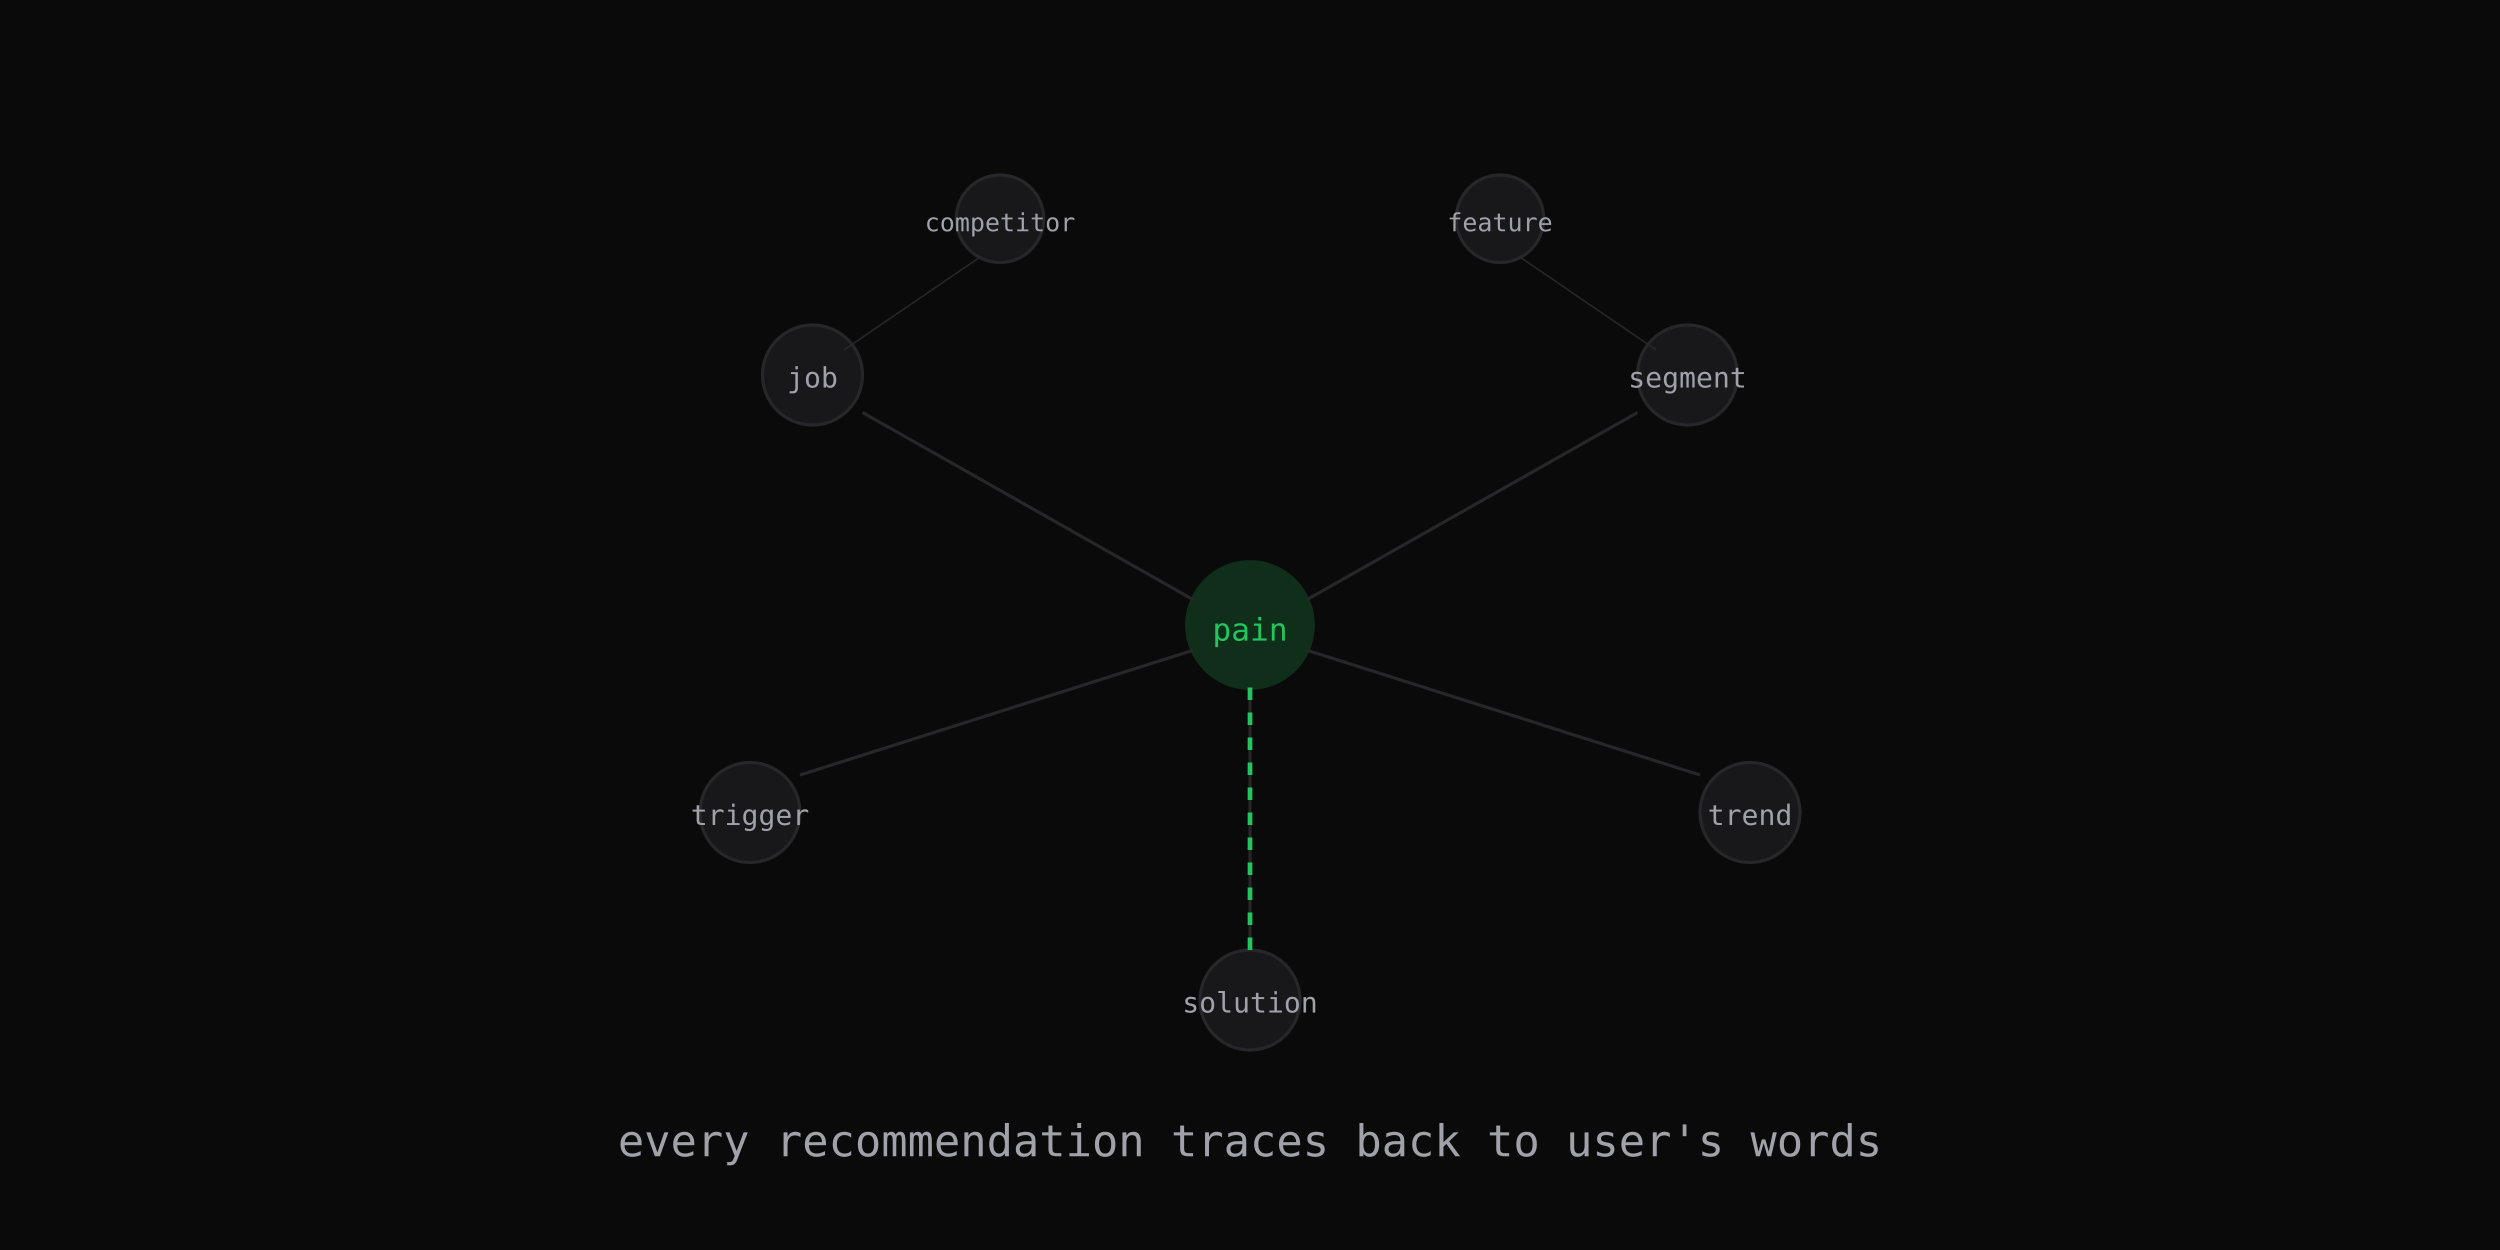
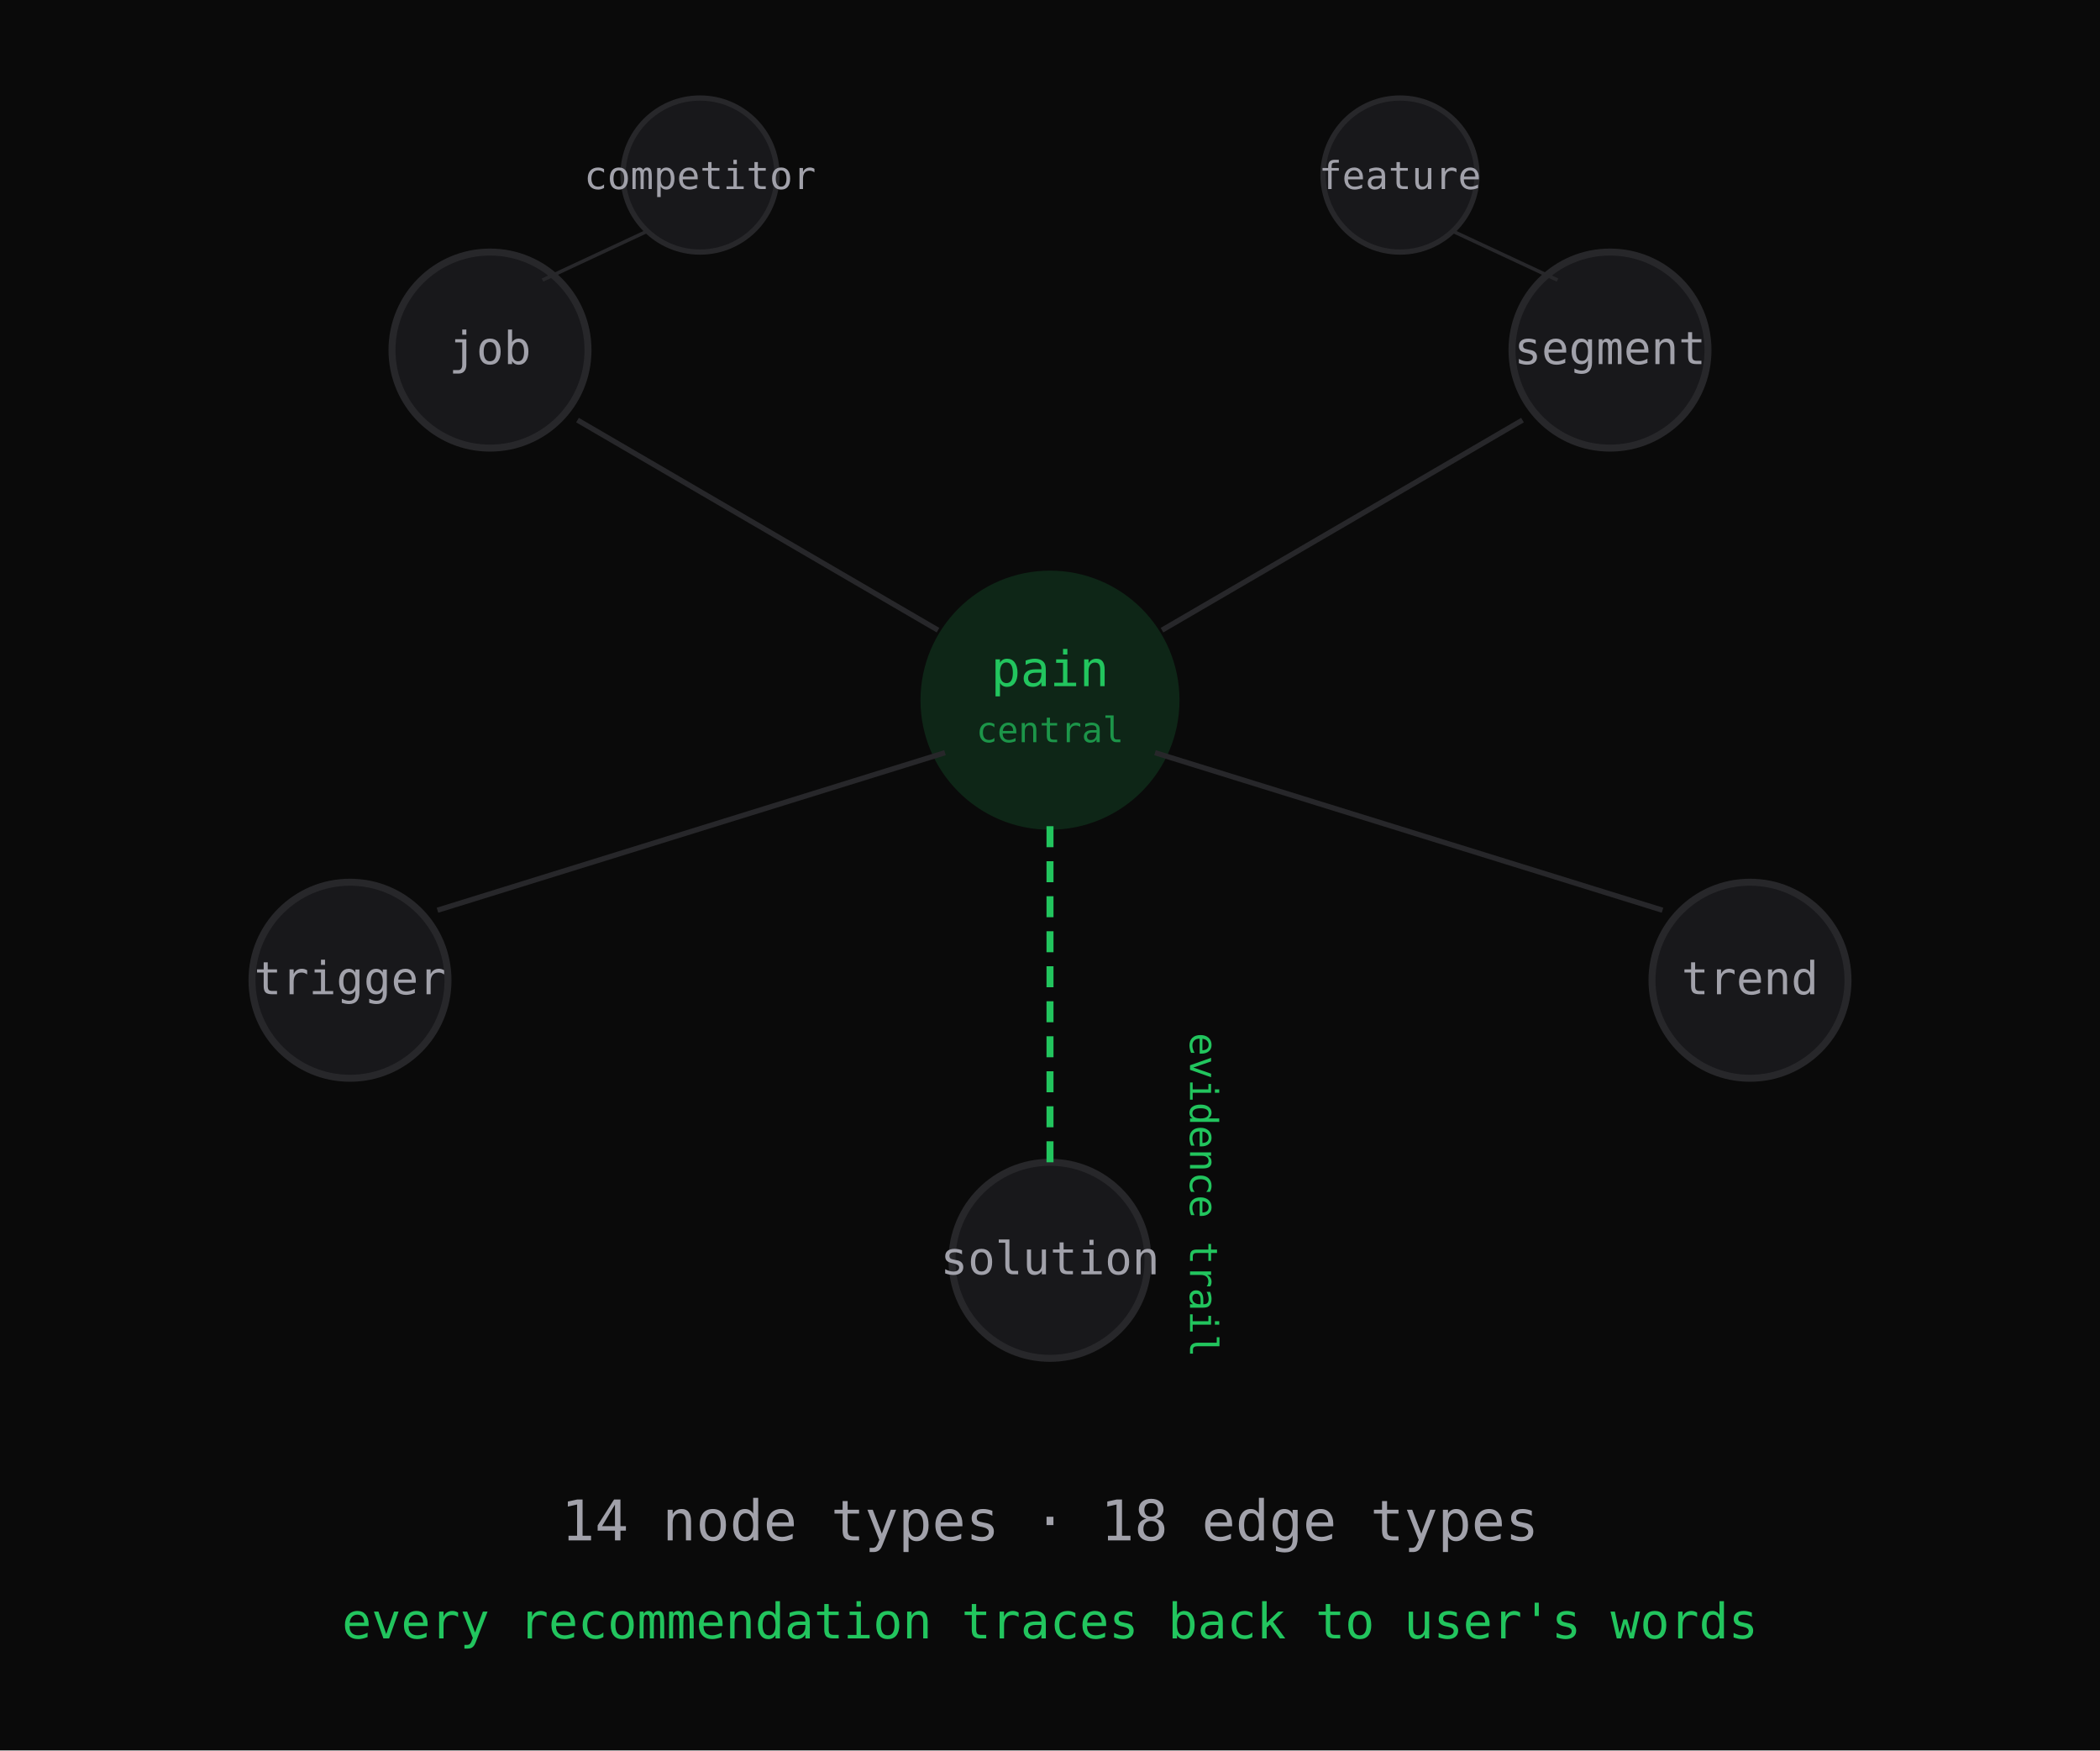
- <svg xmlns="http://www.w3.org/2000/svg" viewBox="0 0 800 400" fill="none">
-   <rect width="800" height="400" fill="#0a0a0a" />
-   <g transform="translate(400,200)">
-     <circle cx="0" cy="0" r="20" fill="#22c55e" opacity="0.2" stroke="#22c55e" stroke-width="1.5" />
-     <text x="0" y="5" fill="#22c55e" font-family="monospace" font-size="10" text-anchor="middle">pain</text>
-     <circle cx="-140" cy="-80" r="16" fill="#18181b" stroke="#27272a" />
-     <text x="-140" y="-76" fill="#a1a1aa" font-family="monospace" font-size="9" text-anchor="middle">job</text>
-     <circle cx="140" cy="-80" r="16" fill="#18181b" stroke="#27272a" />
-     <text x="140" y="-76" fill="#a1a1aa" font-family="monospace" font-size="9" text-anchor="middle">segment</text>
-     <circle cx="-160" cy="60" r="16" fill="#18181b" stroke="#27272a" />
-     <text x="-160" y="64" fill="#a1a1aa" font-family="monospace" font-size="9" text-anchor="middle">trigger</text>
-     <circle cx="160" cy="60" r="16" fill="#18181b" stroke="#27272a" />
-     <text x="160" y="64" fill="#a1a1aa" font-family="monospace" font-size="9" text-anchor="middle">trend</text>
-     <circle cx="0" cy="120" r="16" fill="#18181b" stroke="#27272a" />
-     <text x="0" y="124" fill="#a1a1aa" font-family="monospace" font-size="9" text-anchor="middle">solution</text>
-     <circle cx="-80" cy="-130" r="14" fill="#18181b" stroke="#27272a" />
-     <text x="-80" y="-126" fill="#a1a1aa" font-family="monospace" font-size="8" text-anchor="middle">competitor</text>
-     <circle cx="80" cy="-130" r="14" fill="#18181b" stroke="#27272a" />
-     <text x="80" y="-126" fill="#a1a1aa" font-family="monospace" font-size="8" text-anchor="middle">feature</text>
-     <line x1="-18" y1="-8" x2="-124" y2="-68" stroke="#27272a" stroke-width="1" />
-     <line x1="18" y1="-8" x2="124" y2="-68" stroke="#27272a" stroke-width="1" />
-     <line x1="-18" y1="8" x2="-144" y2="48" stroke="#27272a" stroke-width="1" />
-     <line x1="18" y1="8" x2="144" y2="48" stroke="#27272a" stroke-width="1" />
-     <line x1="0" y1="20" x2="0" y2="104" stroke="#27272a" stroke-width="1" />
-     <line x1="-130" y1="-88" x2="-86" y2="-118" stroke="#27272a" stroke-width="0.5" />
-     <line x1="130" y1="-88" x2="86" y2="-118" stroke="#27272a" stroke-width="0.5" />
-     <line x1="0" y1="20" x2="0" y2="104" stroke="#22c55e" stroke-width="1.5" stroke-dasharray="4,4" />
-   </g>
-   <text x="400" y="370" fill="#a1a1aa" font-family="monospace" font-size="14" text-anchor="middle">every recommendation traces back to user's words</text>
+ <svg xmlns="http://www.w3.org/2000/svg" viewBox="0 0 600 500" fill="none">
+   <rect width="600" height="500" fill="#0a0a0a" />
+   <circle cx="300" cy="200" r="36" fill="#22c55e" opacity="0.15" stroke="#22c55e" stroke-width="2" />
+   <text x="300" y="196" fill="#22c55e" font-family="monospace" font-size="14" text-anchor="middle">pain</text>
+   <text x="300" y="212" fill="#22c55e" font-family="monospace" font-size="10" text-anchor="middle" opacity="0.7">central</text>
+   <circle cx="140" cy="100" r="28" fill="#18181b" stroke="#27272a" stroke-width="2" />
+   <text x="140" y="104" fill="#a1a1aa" font-family="monospace" font-size="13" text-anchor="middle">job</text>
+   <circle cx="460" cy="100" r="28" fill="#18181b" stroke="#27272a" stroke-width="2" />
+   <text x="460" y="104" fill="#a1a1aa" font-family="monospace" font-size="13" text-anchor="middle">segment</text>
+   <circle cx="100" cy="280" r="28" fill="#18181b" stroke="#27272a" stroke-width="2" />
+   <text x="100" y="284" fill="#a1a1aa" font-family="monospace" font-size="13" text-anchor="middle">trigger</text>
+   <circle cx="500" cy="280" r="28" fill="#18181b" stroke="#27272a" stroke-width="2" />
+   <text x="500" y="284" fill="#a1a1aa" font-family="monospace" font-size="13" text-anchor="middle">trend</text>
+   <circle cx="300" cy="360" r="28" fill="#18181b" stroke="#27272a" stroke-width="2" />
+   <text x="300" y="364" fill="#a1a1aa" font-family="monospace" font-size="13" text-anchor="middle">solution</text>
+   <circle cx="200" cy="50" r="22" fill="#18181b" stroke="#27272a" stroke-width="1.5" />
+   <text x="200" y="54" fill="#a1a1aa" font-family="monospace" font-size="11" text-anchor="middle">competitor</text>
+   <circle cx="400" cy="50" r="22" fill="#18181b" stroke="#27272a" stroke-width="1.5" />
+   <text x="400" y="54" fill="#a1a1aa" font-family="monospace" font-size="11" text-anchor="middle">feature</text>
+   <line x1="268" y1="180" x2="165" y2="120" stroke="#27272a" stroke-width="1.5" />
+   <line x1="332" y1="180" x2="435" y2="120" stroke="#27272a" stroke-width="1.5" />
+   <line x1="270" y1="215" x2="125" y2="260" stroke="#27272a" stroke-width="1.5" />
+   <line x1="330" y1="215" x2="475" y2="260" stroke="#27272a" stroke-width="1.5" />
+   <line x1="300" y1="236" x2="300" y2="332" stroke="#22c55e" stroke-width="2" stroke-dasharray="6,4" />
+   <line x1="155" y1="80" x2="185" y2="66" stroke="#27272a" stroke-width="1" />
+   <line x1="445" y1="80" x2="415" y2="66" stroke="#27272a" stroke-width="1" />
+   <text x="340" y="295" fill="#22c55e" font-family="monospace" font-size="11" transform="rotate(90,340,295)">evidence trail</text>
+   <text x="300" y="440" fill="#a1a1aa" font-family="monospace" font-size="16" text-anchor="middle">14 node types · 18 edge types</text>
+   <text x="300" y="468" fill="#22c55e" font-family="monospace" font-size="14" text-anchor="middle">every recommendation traces back to user's words</text>
</svg>
